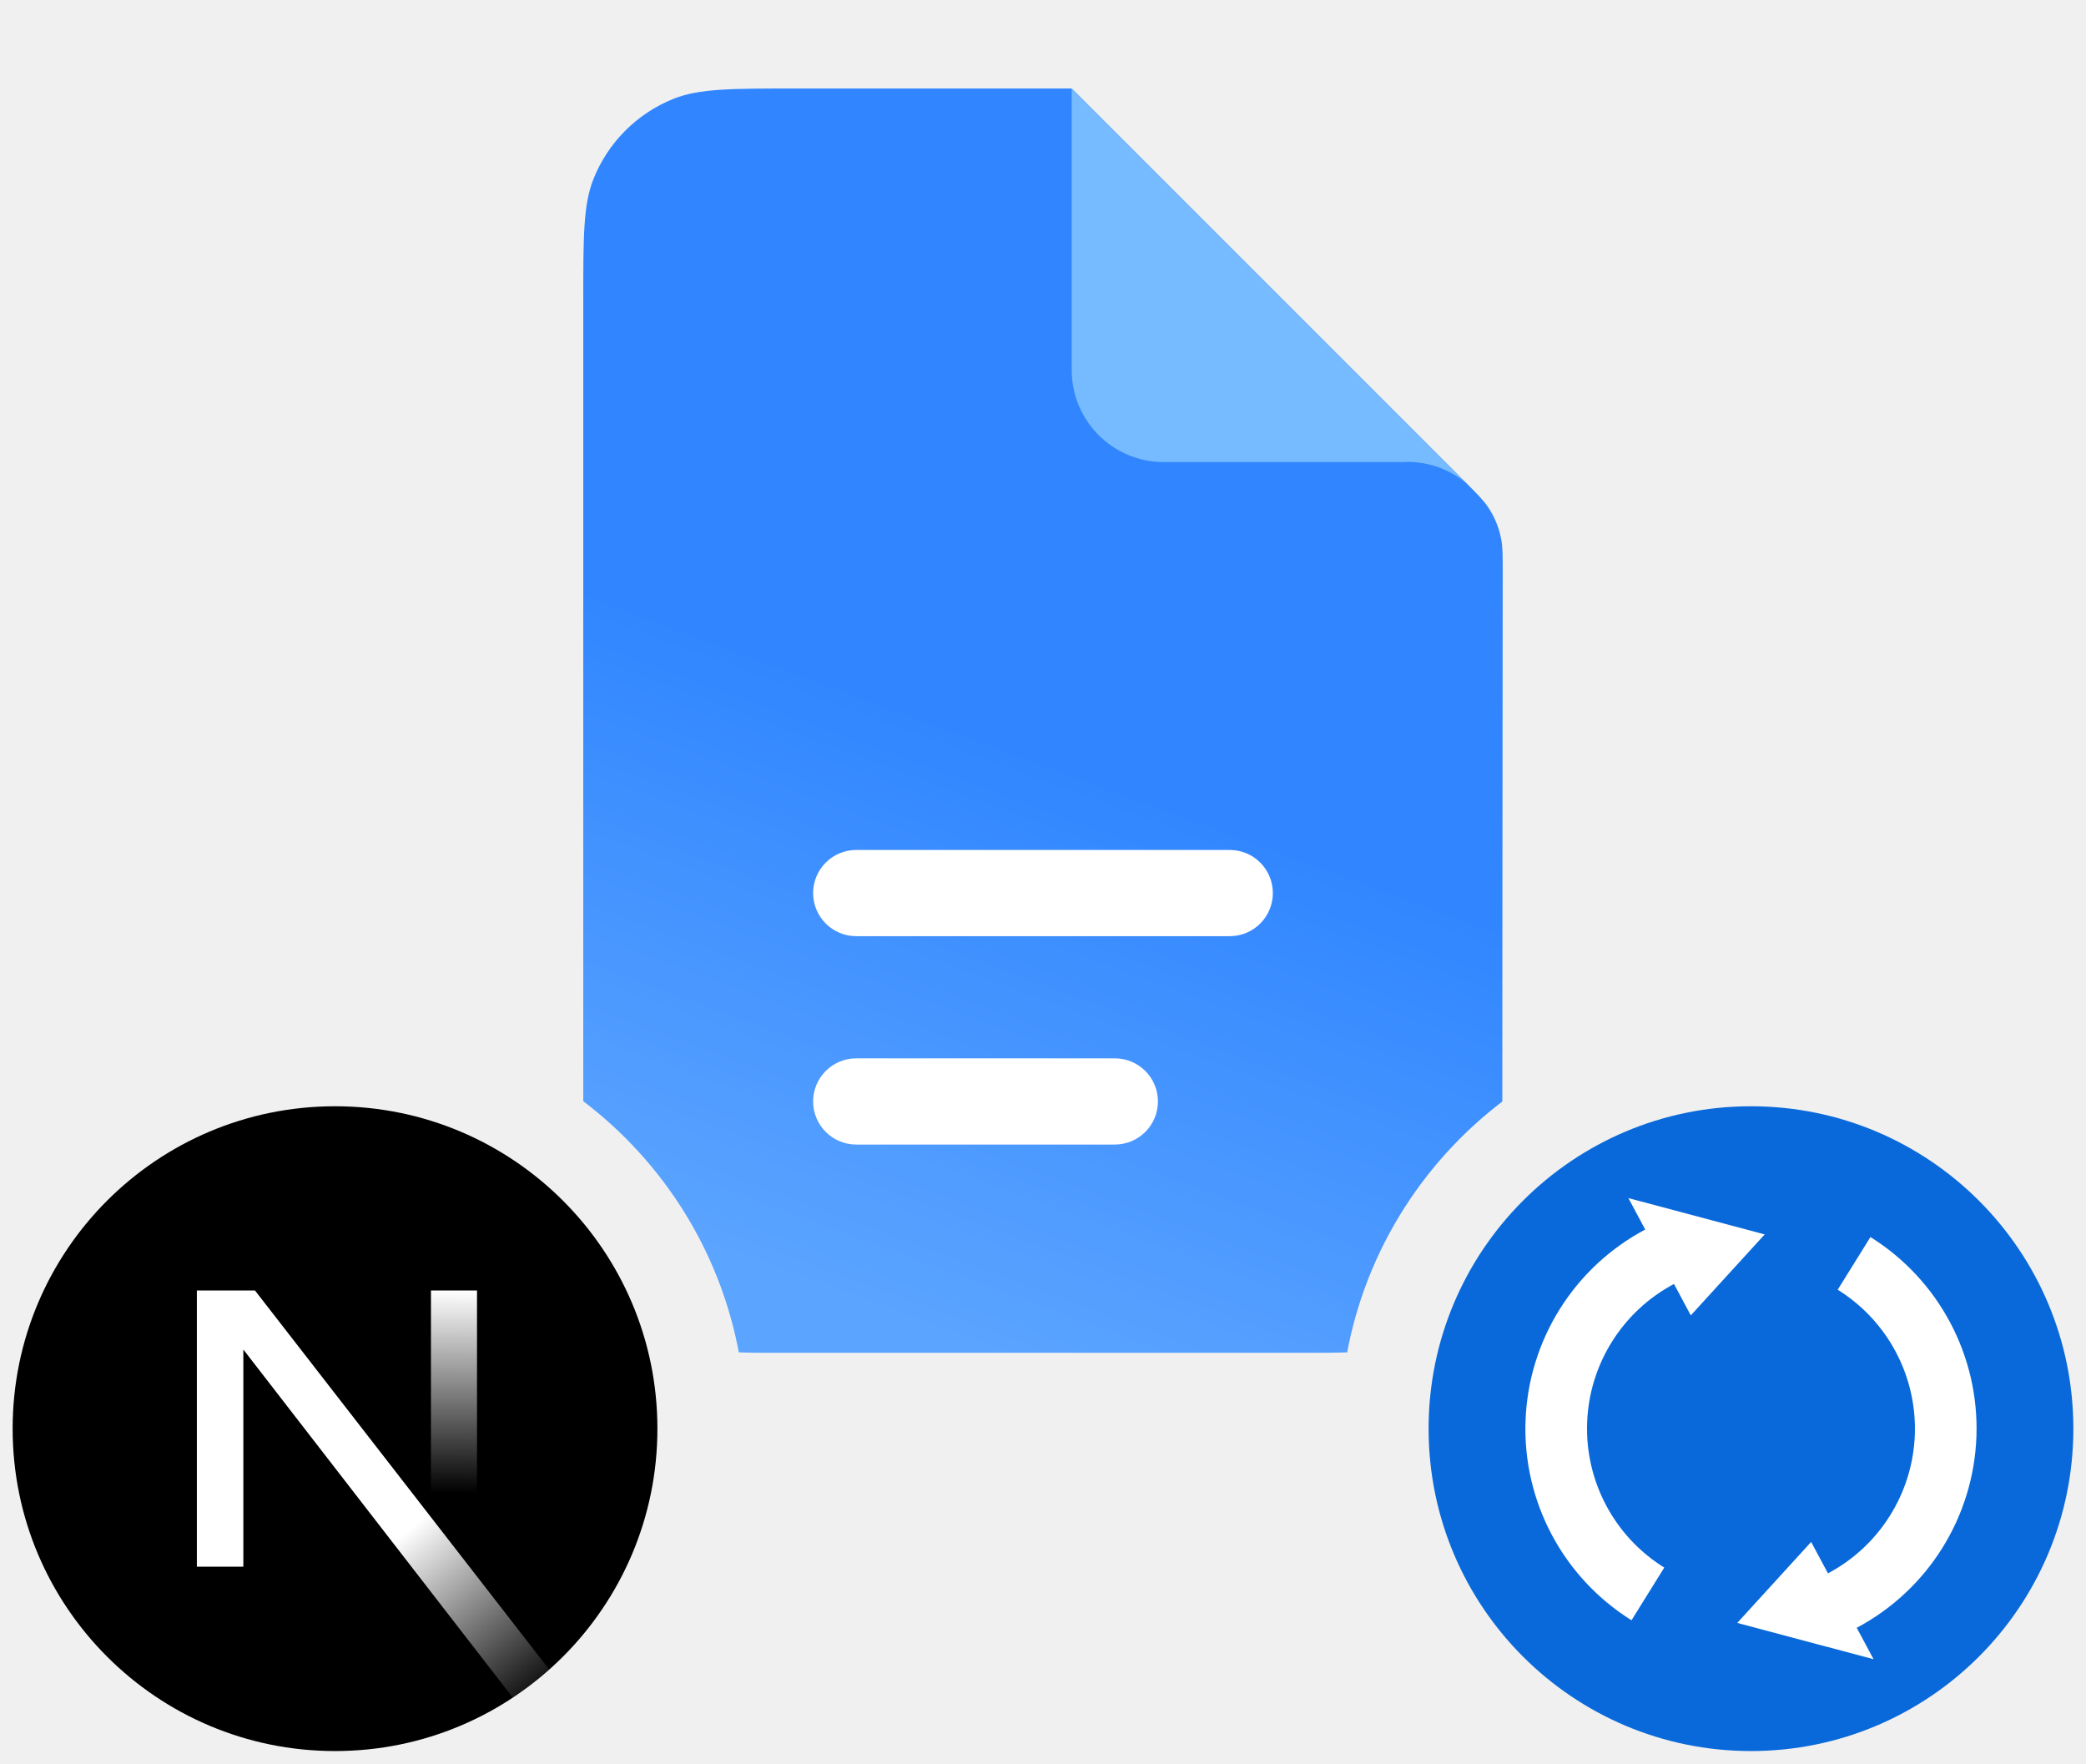
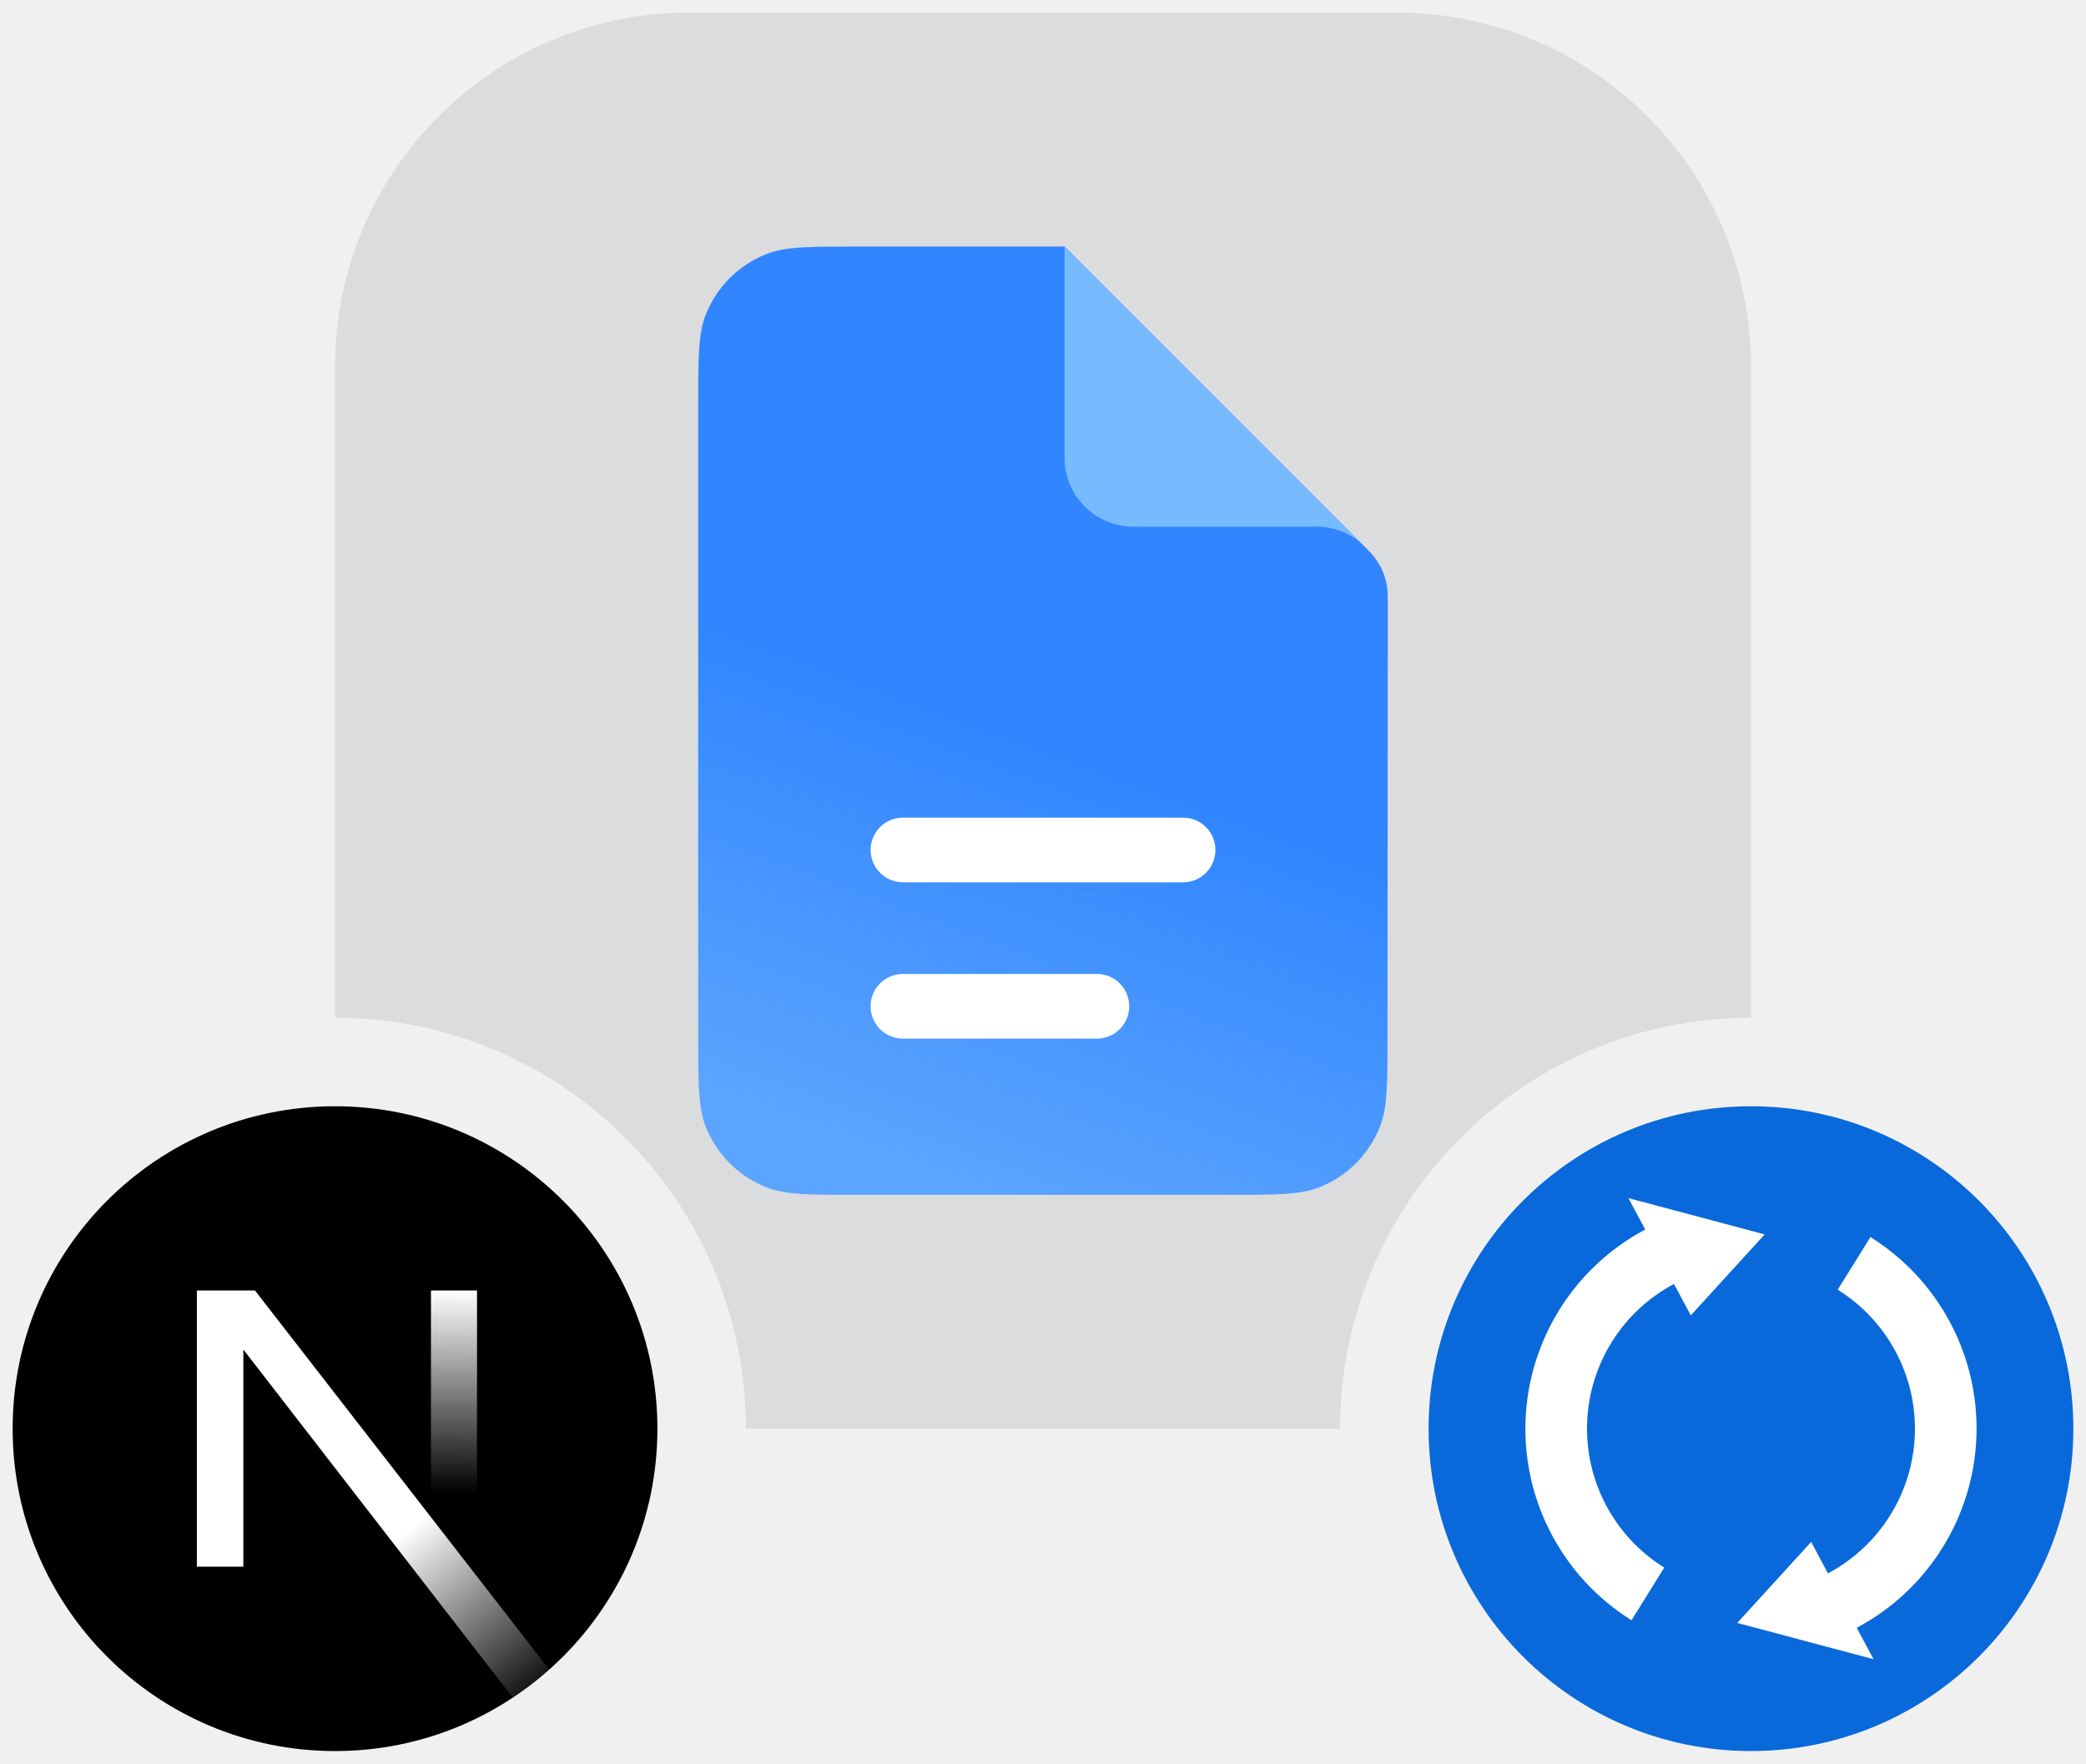
<svg xmlns="http://www.w3.org/2000/svg" viewBox="-53 -2 330 279" role="img">
  <defs>
    <clipPath id="ngd-c">
      <path d="M130.334 184H61.6c-8.944 0-13.415 0-16.962-1.404a20 20 0 0 1-11.233-11.234C32 167.815 32 163.343 32 154.4V37.6c0-8.944 0-13.415 1.405-16.962a20 20 0 0 1 11.233-11.233C48.185 8 52.657 8 61.6 8H100l54.793 54.793v0c1.661 1.661 2.492 2.491 3.13 3.43a11.99 11.99 0 0 1 1.862 4.501c.212 1.115.212 2.301.21 4.673-.035 48.919-.057 49.401-.058 78.968 0 8.966 0 13.45-1.405 16.997a20 20 0 0 1-11.233 11.233C143.752 184 139.279 184 130.334 184Z" transform="matrix(6.250228 0 0 6.250228 -200.007 -50.002)" />
    </clipPath>
    <linearGradient id="ngd-g" gradientUnits="userSpaceOnUse" x1="96" y1="59.3" x2="54.6" y2="171.3" gradientTransform="matrix(6.250228 0 0 6.250228 -200.007 -50.002)">
      <stop offset=".33" stop-color="#3186FF" />
      <stop offset="1" stop-color="#5BA4FF" />
    </linearGradient>
-     <mask id="ngd-m" maskUnits="userSpaceOnUse" x="-53" y="-2" width="330" height="279">
-       <rect x="-53" y="-2" width="330" height="279" fill="#fff" />
-       <circle cx="224" cy="224" r="65" />
-       <circle cx="0" cy="224" r="65" />
-     </mask>
    <clipPath id="ngd-l-d">
      <circle cx="90" cy="90" r="84" />
    </clipPath>
    <linearGradient id="ngd-l-a" gradientUnits="userSpaceOnUse" x1="109" y1="116.5" x2="144.5" y2="160.5">
      <stop stop-color="#fff" />
      <stop offset="1" stop-color="#fff" stop-opacity="0" />
    </linearGradient>
    <linearGradient id="ngd-l-b" gradientUnits="userSpaceOnUse" x1="121" y1="54" x2="120.8" y2="106.9">
      <stop stop-color="#fff" />
      <stop offset="1" stop-color="#fff" stop-opacity="0" />
    </linearGradient>
+     <mask id="ngd-m" maskUnits="userSpaceOnUse" x="-53" y="-2" width="330" height="279">
+       <rect x="-53" y="-2" width="330" height="279" fill="#fff" />
+       <circle cx="224.00" cy="224.00" r="65" />
+       <circle cx="0.00" cy="224.00" r="65" />
+     </mask>
  </defs>
  <g mask="url(#ngd-m)">
-     <g transform="translate(39.27 12.00) scale(0.18182)">
+     <rect width="224" height="224" rx="56" fill="#9AA0A6" fill-opacity=".25" />
+     <g transform="translate(57.453 37.000) scale(0.13637)">
      <g clip-path="url(#ngd-c)">
        <rect width="800" height="1100" fill="url(#ngd-g)" />
      </g>
      <path d="M768.7 343.7a80 80 0 0 0-56.2-18.7H505a80 80 0 0 1-80-80V0Z" fill="#76BBFF" />
      <rect x="200" y="662.5" width="400" height="75" rx="37.5" fill="#fff" />
      <rect x="200" y="843.8" width="300" height="75" rx="37.5" fill="#fff" />
    </g>
  </g>
  <g transform="translate(173 173)">
    <circle cx="51" cy="51" r="51" fill="#0969DA" />
    <g transform="translate(51 51) scale(0.7) translate(-51 -51)">
      <g fill="#fff" transform="translate(-137 -137)">
        <path d="M161.0 231.3A51.0 51.0 0 0 1 164.1 143.0L160.3 135.9L191.1 144.1L174.4 162.4L170.6 155.3A37.0 37.0 0 0 0 168.4 219.4Z" />
        <path d="M215.0 144.7A51.0 51.0 0 0 1 211.9 233.0L215.7 240.1L184.9 231.9L201.6 213.6L205.4 220.7A37.0 37.0 0 0 0 207.6 156.6Z" />
      </g>
    </g>
  </g>
  <g transform="translate(-51 173)">
    <circle cx="51" cy="51" r="51" fill="#000" />
    <g transform="translate(-3.64 -3.64) scale(.6071)">
      <g clip-path="url(#ngd-l-d)">
        <path d="M149.508 157.52 69.142 54H54v71.97h12.114V69.384L140 164.845a90 90 0 0 0 9.508-7.325Z" fill="url(#ngd-l-a)" />
        <rect x="115" y="54" width="12" height="72" fill="url(#ngd-l-b)" />
      </g>
    </g>
  </g>
</svg>
